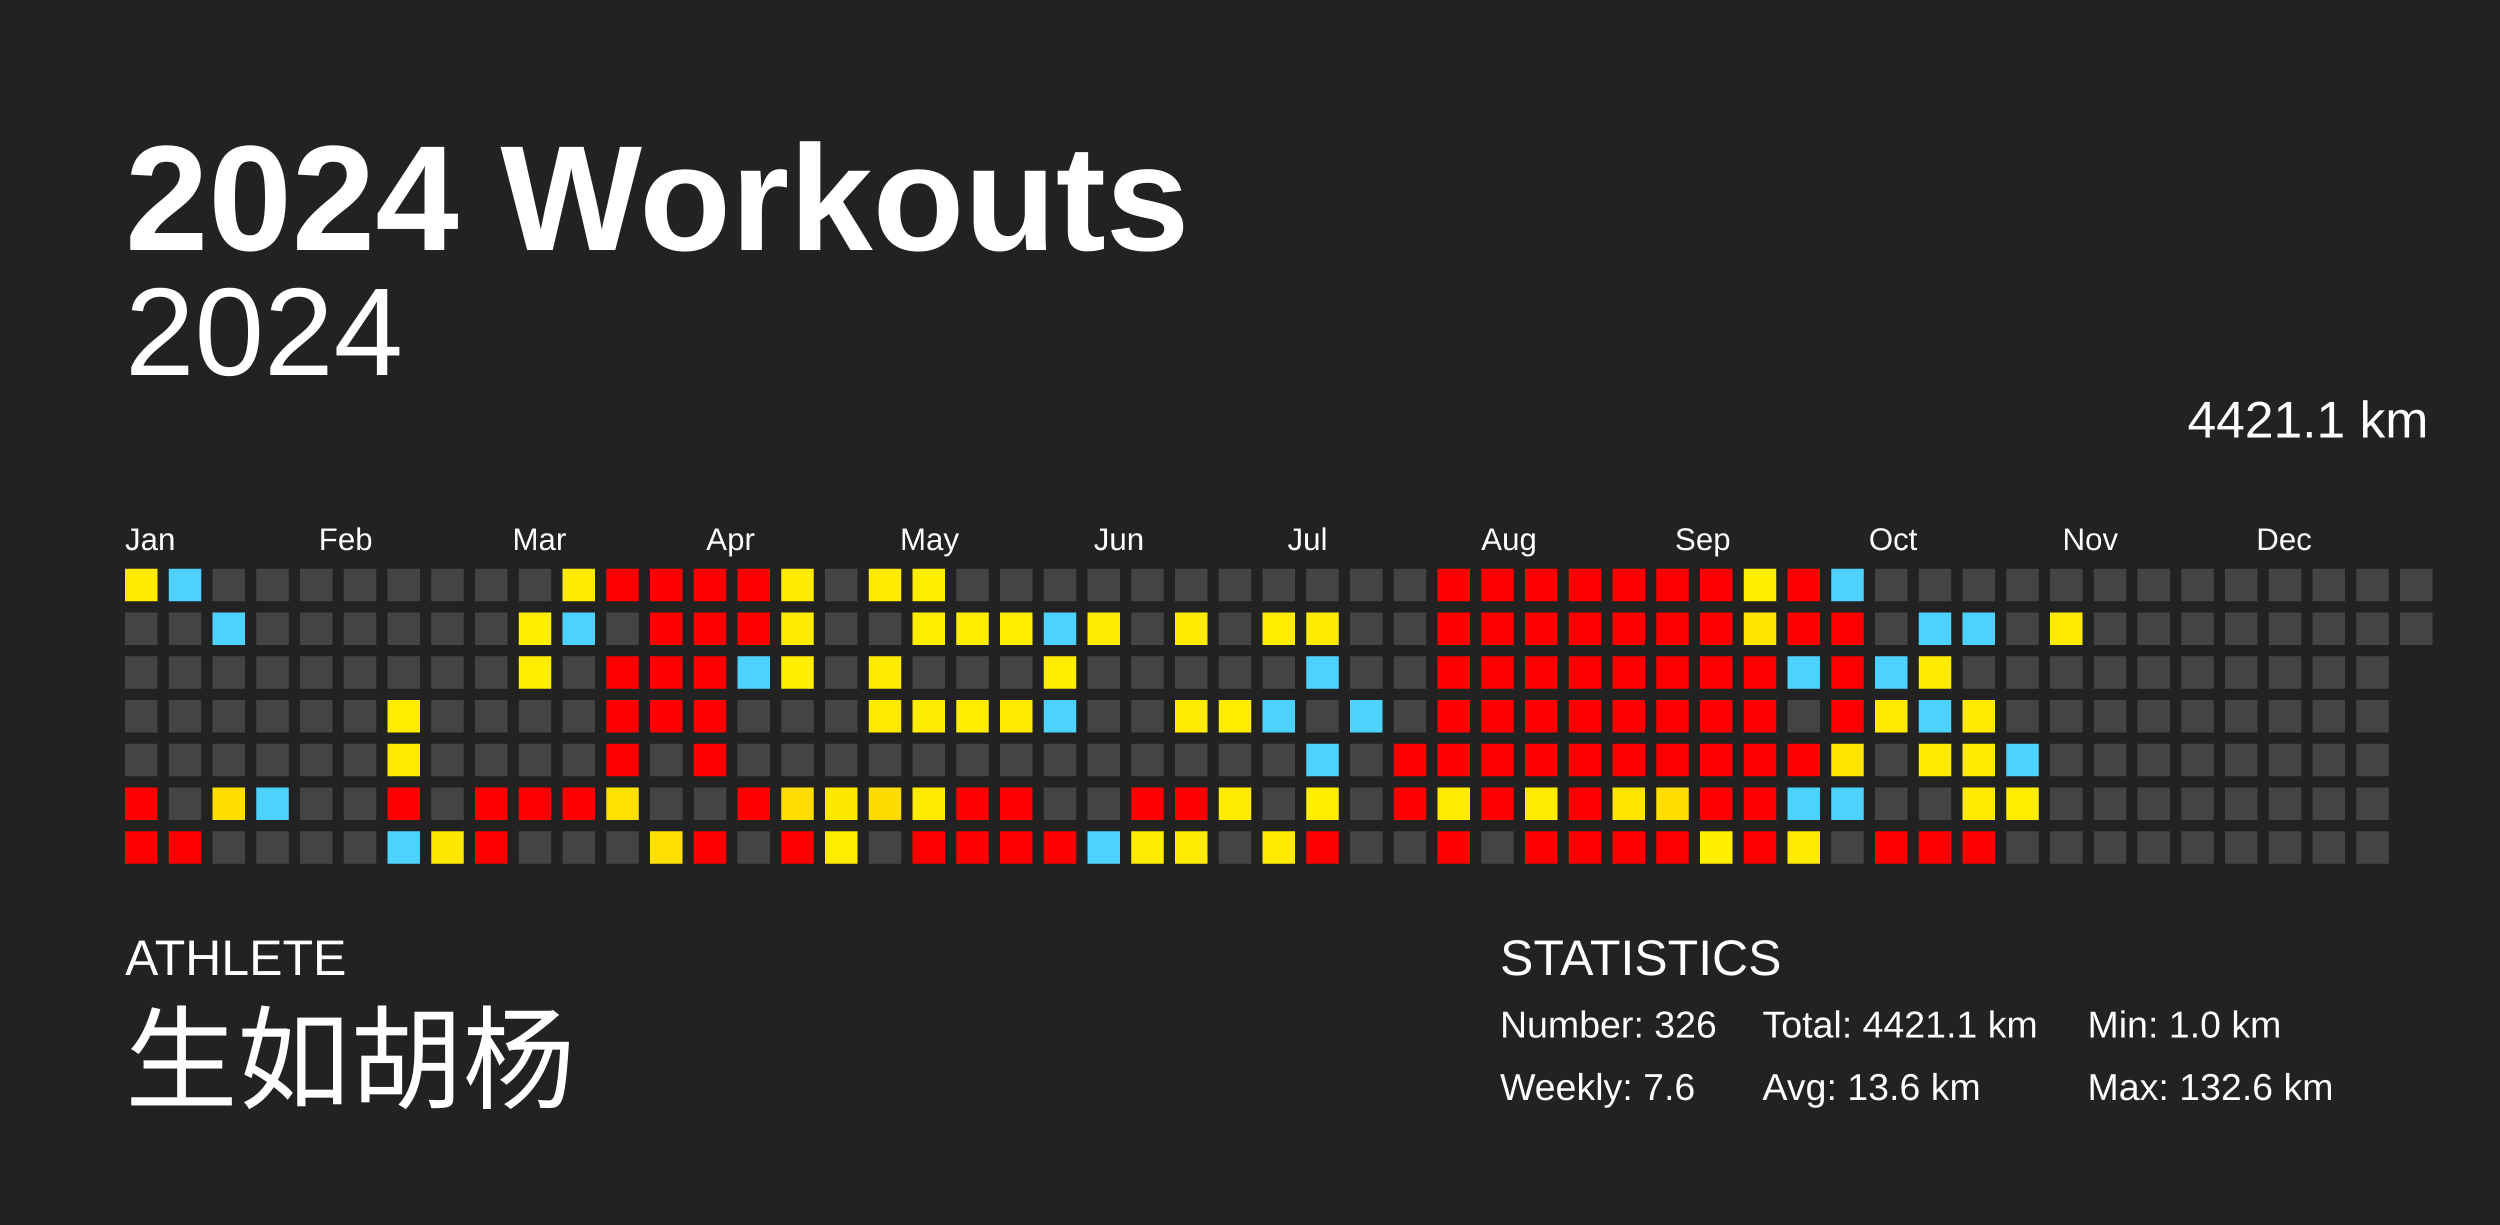
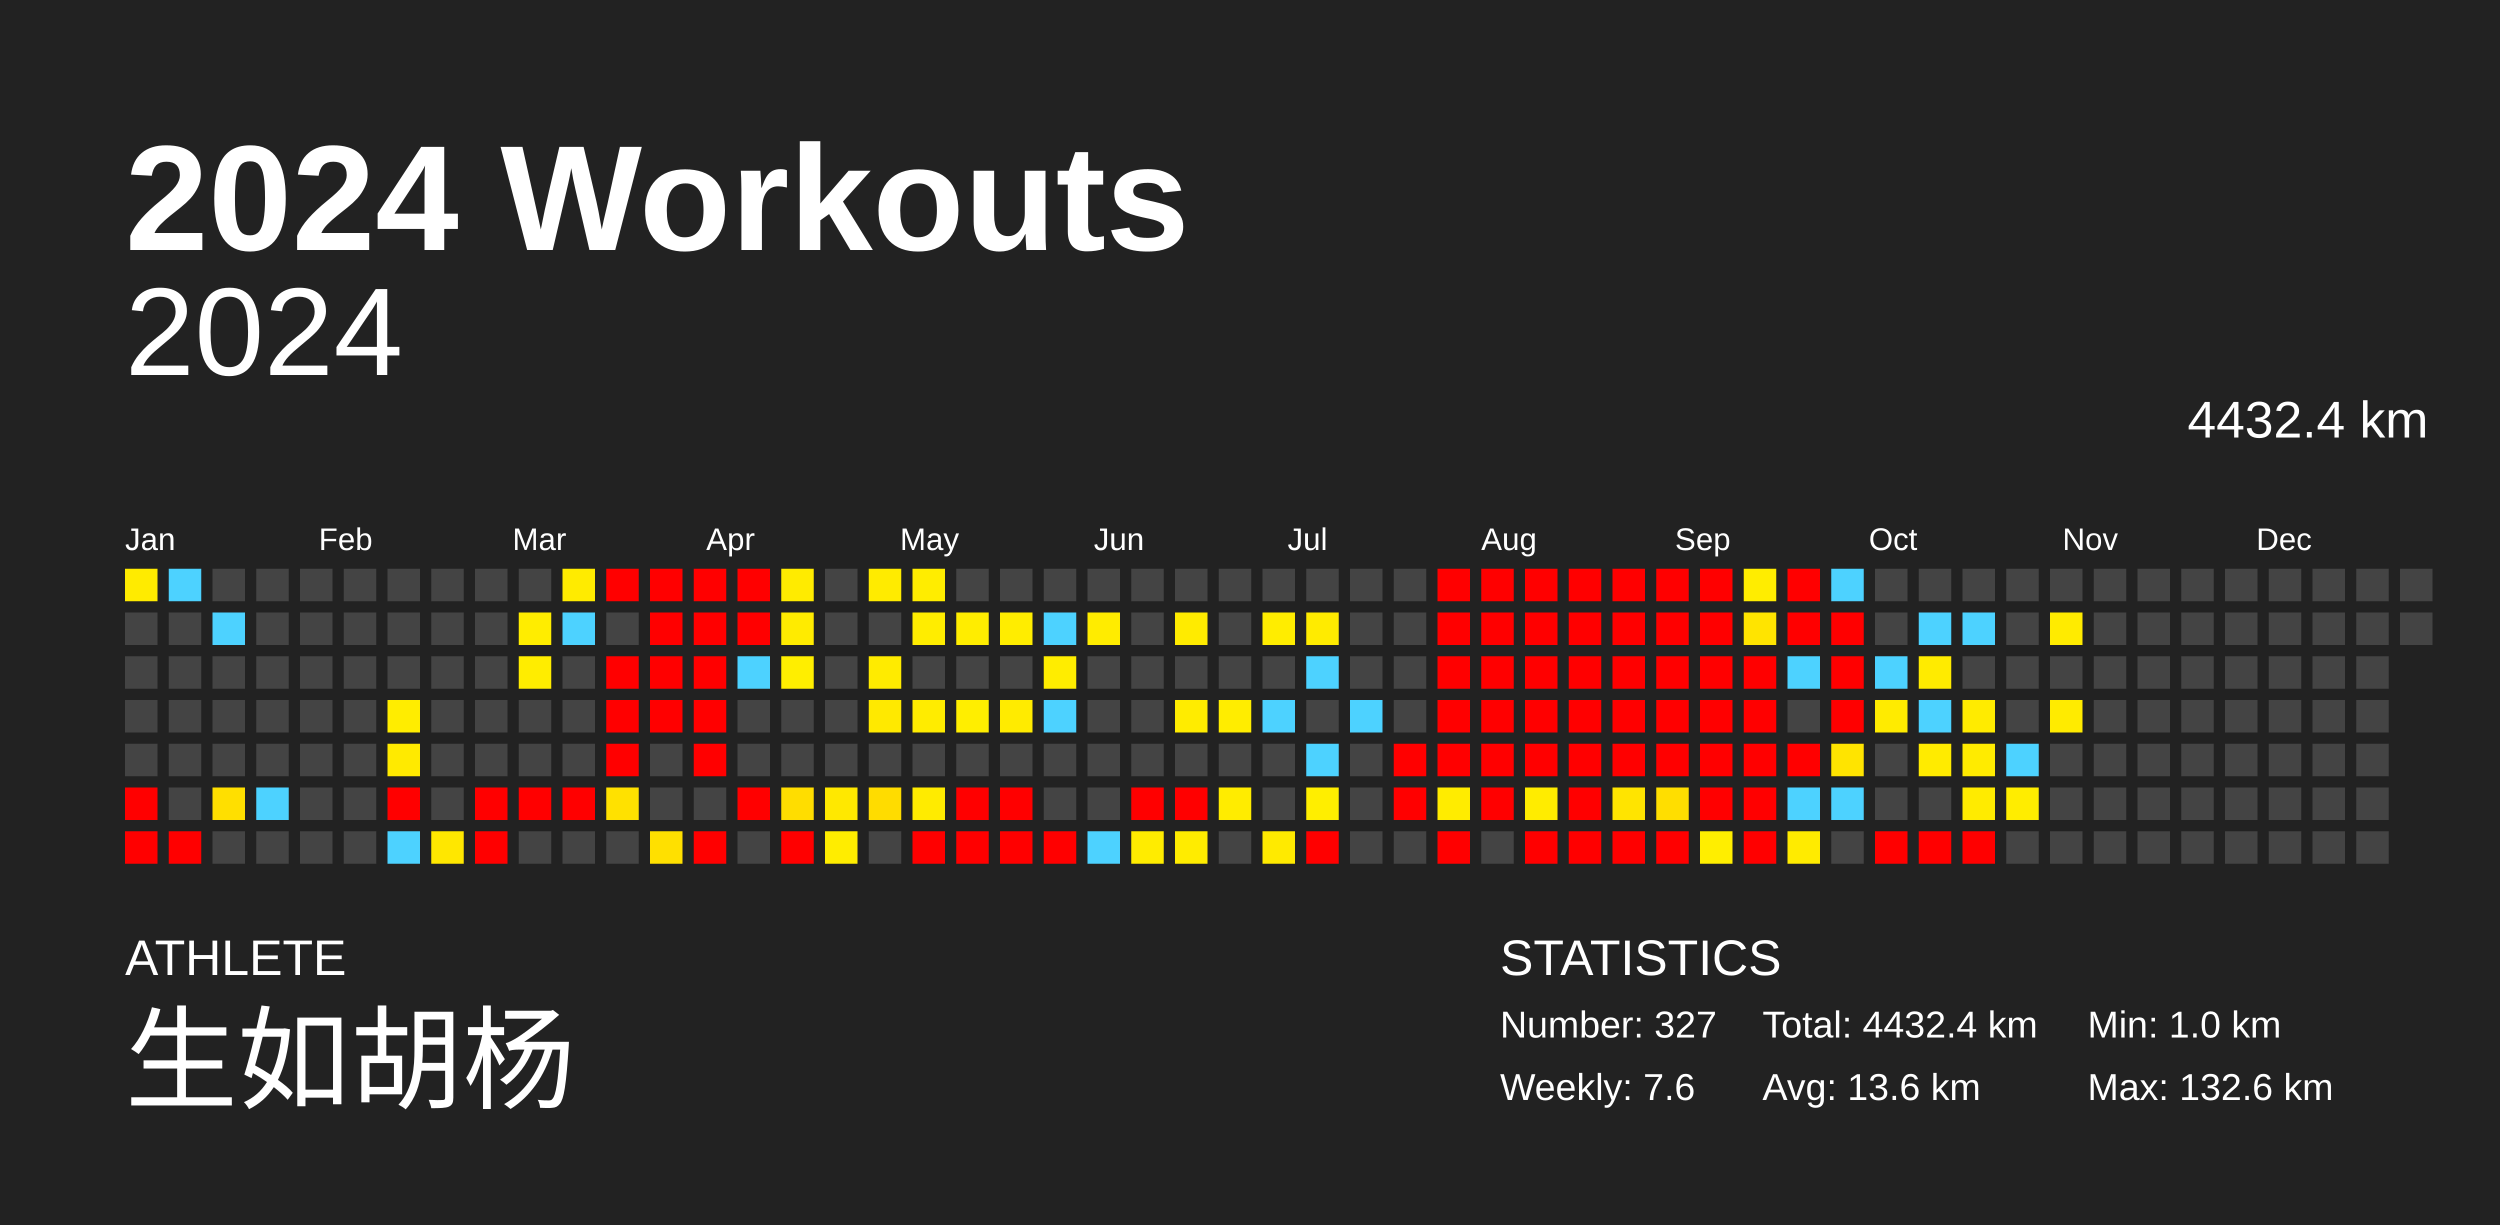
<svg xmlns="http://www.w3.org/2000/svg" baseProfile="full" height="98mm" version="1.1" viewBox="0,0,200,98" width="200mm">
  <defs />
  <rect fill="#222222" height="98" width="200" x="0" y="0" />
  <text fill="#FFFFFF" style="font-size:12px; font-family:Arial; font-weight:bold;" x="10" y="20">2024 Workouts</text>
  <text fill="#FFFFFF" style="font-size:4px; font-family:Arial" x="10" y="78">ATHLETE</text>
  <text fill="#FFFFFF" style="font-size:9px; font-family:Arial" x="10" y="88">生如胡杨</text>
  <text fill="#FFFFFF" style="font-size:4px; font-family:Arial" x="120" y="78">STATISTICS</text>
-   <text fill="#FFFFFF" style="font-size:3px; font-family:Arial" x="120" y="83">Number: 326</text>
+   <text fill="#FFFFFF" style="font-size:3px; font-family:Arial" x="120" y="83">Number: 327</text>
  <text fill="#FFFFFF" style="font-size:3px; font-family:Arial" x="120" y="88">Weekly: 7.6</text>
-   <text fill="#FFFFFF" style="font-size:3px; font-family:Arial" x="141" y="83">Total: 4421.1 km</text>
+   <text fill="#FFFFFF" style="font-size:3px; font-family:Arial" x="141" y="83">Total: 4432.4 km</text>
  <text fill="#FFFFFF" style="font-size:3px; font-family:Arial" x="141" y="88">Avg: 13.6 km</text>
  <text fill="#FFFFFF" style="font-size:3px; font-family:Arial" x="167" y="83">Min: 1.0 km</text>
  <text fill="#FFFFFF" style="font-size:3px; font-family:Arial" x="167" y="88">Max: 132.6 km</text>
  <text alignment-baseline="hanging" fill="#FFFFFF" style="font-size:10.0px; font-family:Arial;" x="10" y="30">2024</text>
-   <text alignment-baseline="hanging" fill="#FFFFFF" style="font-size:4.125px; font-family:Arial;" x="175" y="35">4421.1 km</text>
+   <text alignment-baseline="hanging" fill="#FFFFFF" style="font-size:4.125px; font-family:Arial;" x="175" y="35">4432.4 km</text>
  <text fill="#FFFFFF" style="font-size:2.5px; font-family:Arial" x="10.0" y="44">Jan</text>
  <text fill="#FFFFFF" style="font-size:2.5px; font-family:Arial" x="25.5" y="44">Feb</text>
  <text fill="#FFFFFF" style="font-size:2.5px; font-family:Arial" x="41.0" y="44">Mar</text>
  <text fill="#FFFFFF" style="font-size:2.5px; font-family:Arial" x="56.5" y="44">Apr</text>
  <text fill="#FFFFFF" style="font-size:2.5px; font-family:Arial" x="72.0" y="44">May</text>
  <text fill="#FFFFFF" style="font-size:2.5px; font-family:Arial" x="87.5" y="44">Jun</text>
  <text fill="#FFFFFF" style="font-size:2.5px; font-family:Arial" x="103.0" y="44">Jul</text>
  <text fill="#FFFFFF" style="font-size:2.5px; font-family:Arial" x="118.5" y="44">Aug</text>
  <text fill="#FFFFFF" style="font-size:2.5px; font-family:Arial" x="134.0" y="44">Sep</text>
  <text fill="#FFFFFF" style="font-size:2.5px; font-family:Arial" x="149.5" y="44">Oct</text>
  <text fill="#FFFFFF" style="font-size:2.5px; font-family:Arial" x="165.0" y="44">Nov</text>
  <text fill="#FFFFFF" style="font-size:2.5px; font-family:Arial" x="180.5" y="44">Dec</text>
  <rect fill="#ffeb00" height="2.6" width="2.6" x="10.0" y="45.5" />
  <rect fill="#444444" height="2.6" width="2.6" x="10.0" y="49.0" />
  <rect fill="#444444" height="2.6" width="2.6" x="10.0" y="52.5" />
  <rect fill="#444444" height="2.6" width="2.6" x="10.0" y="56.0" />
  <rect fill="#444444" height="2.6" width="2.6" x="10.0" y="59.5" />
  <rect fill="red" height="2.6" width="2.6" x="10.0" y="63.0" />
  <rect fill="red" height="2.6" width="2.6" x="10.0" y="66.5" />
  <rect fill="#4dd2ff" height="2.6" width="2.6" x="13.5" y="45.5" />
  <rect fill="#444444" height="2.6" width="2.6" x="13.5" y="49.0" />
  <rect fill="#444444" height="2.6" width="2.6" x="13.5" y="52.5" />
  <rect fill="#444444" height="2.6" width="2.6" x="13.5" y="56.0" />
  <rect fill="#444444" height="2.6" width="2.6" x="13.5" y="59.5" />
  <rect fill="#444444" height="2.6" width="2.6" x="13.5" y="63.0" />
  <rect fill="red" height="2.6" width="2.6" x="13.5" y="66.5" />
  <rect fill="#444444" height="2.6" width="2.6" x="17.0" y="45.5" />
  <rect fill="#4dd2ff" height="2.6" width="2.6" x="17.0" y="49.0" />
  <rect fill="#444444" height="2.6" width="2.6" x="17.0" y="52.5" />
  <rect fill="#444444" height="2.6" width="2.6" x="17.0" y="56.0" />
  <rect fill="#444444" height="2.6" width="2.6" x="17.0" y="59.5" />
  <rect fill="#ffdf00" height="2.6" width="2.6" x="17.0" y="63.0" />
  <rect fill="#444444" height="2.6" width="2.6" x="17.0" y="66.5" />
  <rect fill="#444444" height="2.6" width="2.6" x="20.5" y="45.5" />
  <rect fill="#444444" height="2.6" width="2.6" x="20.5" y="49.0" />
  <rect fill="#444444" height="2.6" width="2.6" x="20.5" y="52.5" />
  <rect fill="#444444" height="2.6" width="2.6" x="20.5" y="56.0" />
  <rect fill="#444444" height="2.6" width="2.6" x="20.5" y="59.5" />
  <rect fill="#4dd2ff" height="2.6" width="2.6" x="20.5" y="63.0" />
  <rect fill="#444444" height="2.6" width="2.6" x="20.5" y="66.5" />
  <rect fill="#444444" height="2.6" width="2.6" x="24.0" y="45.5" />
  <rect fill="#444444" height="2.6" width="2.6" x="24.0" y="49.0" />
  <rect fill="#444444" height="2.6" width="2.6" x="24.0" y="52.5" />
  <rect fill="#444444" height="2.6" width="2.6" x="24.0" y="56.0" />
  <rect fill="#444444" height="2.6" width="2.6" x="24.0" y="59.5" />
  <rect fill="#444444" height="2.6" width="2.6" x="24.0" y="63.0" />
  <rect fill="#444444" height="2.6" width="2.6" x="24.0" y="66.5" />
  <rect fill="#444444" height="2.6" width="2.6" x="27.5" y="45.5" />
  <rect fill="#444444" height="2.6" width="2.6" x="27.5" y="49.0" />
  <rect fill="#444444" height="2.6" width="2.6" x="27.5" y="52.5" />
  <rect fill="#444444" height="2.6" width="2.6" x="27.5" y="56.0" />
  <rect fill="#444444" height="2.6" width="2.6" x="27.5" y="59.5" />
  <rect fill="#444444" height="2.6" width="2.6" x="27.5" y="63.0" />
  <rect fill="#444444" height="2.6" width="2.6" x="27.5" y="66.5" />
  <rect fill="#444444" height="2.6" width="2.6" x="31.0" y="45.5" />
  <rect fill="#444444" height="2.6" width="2.6" x="31.0" y="49.0" />
  <rect fill="#444444" height="2.6" width="2.6" x="31.0" y="52.5" />
  <rect fill="#ffed00" height="2.6" width="2.6" x="31.0" y="56.0" />
  <rect fill="#ffea00" height="2.6" width="2.6" x="31.0" y="59.5" />
  <rect fill="red" height="2.6" width="2.6" x="31.0" y="63.0" />
  <rect fill="#4dd2ff" height="2.6" width="2.6" x="31.0" y="66.5" />
  <rect fill="#444444" height="2.6" width="2.6" x="34.5" y="45.5" />
  <rect fill="#444444" height="2.6" width="2.6" x="34.5" y="49.0" />
  <rect fill="#444444" height="2.6" width="2.6" x="34.5" y="52.5" />
  <rect fill="#444444" height="2.6" width="2.6" x="34.5" y="56.0" />
  <rect fill="#444444" height="2.6" width="2.6" x="34.5" y="59.5" />
  <rect fill="#444444" height="2.6" width="2.6" x="34.5" y="63.0" />
  <rect fill="#ffe700" height="2.6" width="2.6" x="34.5" y="66.5" />
  <rect fill="#444444" height="2.6" width="2.6" x="38.0" y="45.5" />
  <rect fill="#444444" height="2.6" width="2.6" x="38.0" y="49.0" />
  <rect fill="#444444" height="2.6" width="2.6" x="38.0" y="52.5" />
  <rect fill="#444444" height="2.6" width="2.6" x="38.0" y="56.0" />
  <rect fill="#444444" height="2.6" width="2.6" x="38.0" y="59.5" />
  <rect fill="red" height="2.6" width="2.6" x="38.0" y="63.0" />
  <rect fill="red" height="2.6" width="2.6" x="38.0" y="66.5" />
  <rect fill="#444444" height="2.6" width="2.6" x="41.5" y="45.5" />
  <rect fill="#ffed00" height="2.6" width="2.6" x="41.5" y="49.0" />
  <rect fill="#ffed00" height="2.6" width="2.6" x="41.5" y="52.5" />
  <rect fill="#444444" height="2.6" width="2.6" x="41.5" y="56.0" />
  <rect fill="#444444" height="2.6" width="2.6" x="41.5" y="59.5" />
  <rect fill="red" height="2.6" width="2.6" x="41.5" y="63.0" />
  <rect fill="#444444" height="2.6" width="2.6" x="41.5" y="66.5" />
  <rect fill="#ffeb00" height="2.6" width="2.6" x="45.0" y="45.5" />
  <rect fill="#4dd2ff" height="2.6" width="2.6" x="45.0" y="49.0" />
  <rect fill="#444444" height="2.6" width="2.6" x="45.0" y="52.5" />
  <rect fill="#444444" height="2.6" width="2.6" x="45.0" y="56.0" />
  <rect fill="#444444" height="2.6" width="2.6" x="45.0" y="59.5" />
  <rect fill="red" height="2.6" width="2.6" x="45.0" y="63.0" />
  <rect fill="#444444" height="2.6" width="2.6" x="45.0" y="66.5" />
  <rect fill="red" height="2.6" width="2.6" x="48.5" y="45.5" />
  <rect fill="#444444" height="2.6" width="2.6" x="48.5" y="49.0" />
  <rect fill="red" height="2.6" width="2.6" x="48.5" y="52.5" />
  <rect fill="red" height="2.6" width="2.6" x="48.5" y="56.0" />
  <rect fill="red" height="2.6" width="2.6" x="48.5" y="59.5" />
  <rect fill="#ffe100" height="2.6" width="2.6" x="48.5" y="63.0" />
  <rect fill="#444444" height="2.6" width="2.6" x="48.5" y="66.5" />
  <rect fill="red" height="2.6" width="2.6" x="52.0" y="45.5" />
  <rect fill="red" height="2.6" width="2.6" x="52.0" y="49.0" />
  <rect fill="red" height="2.6" width="2.6" x="52.0" y="52.5" />
  <rect fill="red" height="2.6" width="2.6" x="52.0" y="56.0" />
  <rect fill="#444444" height="2.6" width="2.6" x="52.0" y="59.5" />
  <rect fill="#444444" height="2.6" width="2.6" x="52.0" y="63.0" />
  <rect fill="#ffe000" height="2.6" width="2.6" x="52.0" y="66.5" />
  <rect fill="red" height="2.6" width="2.6" x="55.5" y="45.5" />
  <rect fill="red" height="2.6" width="2.6" x="55.5" y="49.0" />
  <rect fill="red" height="2.6" width="2.6" x="55.5" y="52.5" />
  <rect fill="red" height="2.6" width="2.6" x="55.5" y="56.0" />
  <rect fill="red" height="2.6" width="2.6" x="55.5" y="59.5" />
  <rect fill="#444444" height="2.6" width="2.6" x="55.5" y="63.0" />
  <rect fill="red" height="2.6" width="2.6" x="55.5" y="66.5" />
  <rect fill="red" height="2.6" width="2.6" x="59.0" y="45.5" />
  <rect fill="red" height="2.6" width="2.6" x="59.0" y="49.0" />
  <rect fill="#4dd2ff" height="2.6" width="2.6" x="59.0" y="52.5" />
  <rect fill="#444444" height="2.6" width="2.6" x="59.0" y="56.0" />
  <rect fill="#444444" height="2.6" width="2.6" x="59.0" y="59.5" />
  <rect fill="red" height="2.6" width="2.6" x="59.0" y="63.0" />
  <rect fill="#444444" height="2.6" width="2.6" x="59.0" y="66.5" />
  <rect fill="#ffeb00" height="2.6" width="2.6" x="62.5" y="45.5" />
  <rect fill="#ffeb00" height="2.6" width="2.6" x="62.5" y="49.0" />
  <rect fill="#ffee00" height="2.6" width="2.6" x="62.5" y="52.5" />
  <rect fill="#444444" height="2.6" width="2.6" x="62.5" y="56.0" />
  <rect fill="#444444" height="2.6" width="2.6" x="62.5" y="59.5" />
  <rect fill="#ffdd00" height="2.6" width="2.6" x="62.5" y="63.0" />
  <rect fill="red" height="2.6" width="2.6" x="62.5" y="66.5" />
  <rect fill="#444444" height="2.6" width="2.6" x="66.0" y="45.5" />
  <rect fill="#444444" height="2.6" width="2.6" x="66.0" y="49.0" />
  <rect fill="#444444" height="2.6" width="2.6" x="66.0" y="52.5" />
  <rect fill="#444444" height="2.6" width="2.6" x="66.0" y="56.0" />
  <rect fill="#444444" height="2.6" width="2.6" x="66.0" y="59.5" />
  <rect fill="#ffe800" height="2.6" width="2.6" x="66.0" y="63.0" />
  <rect fill="#ffed00" height="2.6" width="2.6" x="66.0" y="66.5" />
  <rect fill="#ffeb00" height="2.6" width="2.6" x="69.5" y="45.5" />
  <rect fill="#444444" height="2.6" width="2.6" x="69.5" y="49.0" />
  <rect fill="#ffeb00" height="2.6" width="2.6" x="69.5" y="52.5" />
  <rect fill="#ffe900" height="2.6" width="2.6" x="69.5" y="56.0" />
  <rect fill="#444444" height="2.6" width="2.6" x="69.5" y="59.5" />
  <rect fill="#ffdc00" height="2.6" width="2.6" x="69.5" y="63.0" />
  <rect fill="#444444" height="2.6" width="2.6" x="69.5" y="66.5" />
  <rect fill="#ffed00" height="2.6" width="2.6" x="73.0" y="45.5" />
  <rect fill="#ffed00" height="2.6" width="2.6" x="73.0" y="49.0" />
  <rect fill="#444444" height="2.6" width="2.6" x="73.0" y="52.5" />
  <rect fill="#ffec00" height="2.6" width="2.6" x="73.0" y="56.0" />
  <rect fill="#444444" height="2.6" width="2.6" x="73.0" y="59.5" />
  <rect fill="#ffeb00" height="2.6" width="2.6" x="73.0" y="63.0" />
  <rect fill="red" height="2.6" width="2.6" x="73.0" y="66.5" />
  <rect fill="#444444" height="2.6" width="2.6" x="76.5" y="45.5" />
  <rect fill="#ffed00" height="2.6" width="2.6" x="76.5" y="49.0" />
  <rect fill="#444444" height="2.6" width="2.6" x="76.5" y="52.5" />
  <rect fill="#ffee00" height="2.6" width="2.6" x="76.5" y="56.0" />
  <rect fill="#444444" height="2.6" width="2.6" x="76.5" y="59.5" />
  <rect fill="red" height="2.6" width="2.6" x="76.5" y="63.0" />
  <rect fill="red" height="2.6" width="2.6" x="76.5" y="66.5" />
  <rect fill="#444444" height="2.6" width="2.6" x="80.0" y="45.5" />
  <rect fill="#ffed00" height="2.6" width="2.6" x="80.0" y="49.0" />
  <rect fill="#444444" height="2.6" width="2.6" x="80.0" y="52.5" />
  <rect fill="#ffeb00" height="2.6" width="2.6" x="80.0" y="56.0" />
  <rect fill="#444444" height="2.6" width="2.6" x="80.0" y="59.5" />
  <rect fill="red" height="2.6" width="2.6" x="80.0" y="63.0" />
  <rect fill="red" height="2.6" width="2.6" x="80.0" y="66.5" />
  <rect fill="#444444" height="2.6" width="2.6" x="83.5" y="45.5" />
  <rect fill="#4dd2ff" height="2.6" width="2.6" x="83.5" y="49.0" />
  <rect fill="#ffed00" height="2.6" width="2.6" x="83.5" y="52.5" />
  <rect fill="#4dd2ff" height="2.6" width="2.6" x="83.5" y="56.0" />
  <rect fill="#444444" height="2.6" width="2.6" x="83.5" y="59.5" />
  <rect fill="#444444" height="2.6" width="2.6" x="83.5" y="63.0" />
  <rect fill="red" height="2.6" width="2.6" x="83.5" y="66.5" />
  <rect fill="#444444" height="2.6" width="2.6" x="87.0" y="45.5" />
  <rect fill="#ffec00" height="2.6" width="2.6" x="87.0" y="49.0" />
  <rect fill="#444444" height="2.6" width="2.6" x="87.0" y="52.5" />
  <rect fill="#444444" height="2.6" width="2.6" x="87.0" y="56.0" />
  <rect fill="#444444" height="2.6" width="2.6" x="87.0" y="59.5" />
  <rect fill="#444444" height="2.6" width="2.6" x="87.0" y="63.0" />
  <rect fill="#4dd2ff" height="2.6" width="2.6" x="87.0" y="66.5" />
  <rect fill="#444444" height="2.6" width="2.6" x="90.5" y="45.5" />
  <rect fill="#444444" height="2.6" width="2.6" x="90.5" y="49.0" />
  <rect fill="#444444" height="2.6" width="2.6" x="90.5" y="52.5" />
  <rect fill="#444444" height="2.6" width="2.6" x="90.5" y="56.0" />
  <rect fill="#444444" height="2.6" width="2.6" x="90.5" y="59.5" />
  <rect fill="red" height="2.6" width="2.6" x="90.5" y="63.0" />
  <rect fill="#ffec00" height="2.6" width="2.6" x="90.5" y="66.5" />
  <rect fill="#444444" height="2.6" width="2.6" x="94.0" y="45.5" />
  <rect fill="#ffeb00" height="2.6" width="2.6" x="94.0" y="49.0" />
  <rect fill="#444444" height="2.6" width="2.6" x="94.0" y="52.5" />
  <rect fill="#ffec00" height="2.6" width="2.6" x="94.0" y="56.0" />
  <rect fill="#444444" height="2.6" width="2.6" x="94.0" y="59.5" />
  <rect fill="red" height="2.6" width="2.6" x="94.0" y="63.0" />
  <rect fill="#ffec00" height="2.6" width="2.6" x="94.0" y="66.5" />
  <rect fill="#444444" height="2.6" width="2.6" x="97.5" y="45.5" />
  <rect fill="#444444" height="2.6" width="2.6" x="97.5" y="49.0" />
  <rect fill="#444444" height="2.6" width="2.6" x="97.5" y="52.5" />
  <rect fill="#ffed00" height="2.6" width="2.6" x="97.5" y="56.0" />
  <rect fill="#444444" height="2.6" width="2.6" x="97.5" y="59.5" />
  <rect fill="#ffec00" height="2.6" width="2.6" x="97.5" y="63.0" />
  <rect fill="#444444" height="2.6" width="2.6" x="97.5" y="66.5" />
  <rect fill="#444444" height="2.6" width="2.6" x="101.0" y="45.5" />
  <rect fill="#ffed00" height="2.6" width="2.6" x="101.0" y="49.0" />
  <rect fill="#444444" height="2.6" width="2.6" x="101.0" y="52.5" />
  <rect fill="#4dd2ff" height="2.6" width="2.6" x="101.0" y="56.0" />
  <rect fill="#444444" height="2.6" width="2.6" x="101.0" y="59.5" />
  <rect fill="#444444" height="2.6" width="2.6" x="101.0" y="63.0" />
  <rect fill="#ffea00" height="2.6" width="2.6" x="101.0" y="66.5" />
  <rect fill="#444444" height="2.6" width="2.6" x="104.5" y="45.5" />
  <rect fill="#ffeb00" height="2.6" width="2.6" x="104.5" y="49.0" />
  <rect fill="#4dd2ff" height="2.6" width="2.6" x="104.5" y="52.5" />
  <rect fill="#444444" height="2.6" width="2.6" x="104.5" y="56.0" />
  <rect fill="#4dd2ff" height="2.6" width="2.6" x="104.5" y="59.5" />
  <rect fill="#ffee00" height="2.6" width="2.6" x="104.5" y="63.0" />
  <rect fill="red" height="2.6" width="2.6" x="104.5" y="66.5" />
  <rect fill="#444444" height="2.6" width="2.6" x="108.0" y="45.5" />
  <rect fill="#444444" height="2.6" width="2.6" x="108.0" y="49.0" />
  <rect fill="#444444" height="2.6" width="2.6" x="108.0" y="52.5" />
  <rect fill="#4dd2ff" height="2.6" width="2.6" x="108.0" y="56.0" />
  <rect fill="#444444" height="2.6" width="2.6" x="108.0" y="59.5" />
  <rect fill="#444444" height="2.6" width="2.6" x="108.0" y="63.0" />
  <rect fill="#444444" height="2.6" width="2.6" x="108.0" y="66.5" />
  <rect fill="#444444" height="2.6" width="2.6" x="111.5" y="45.5" />
  <rect fill="#444444" height="2.6" width="2.6" x="111.5" y="49.0" />
  <rect fill="#444444" height="2.6" width="2.6" x="111.5" y="52.5" />
  <rect fill="#444444" height="2.6" width="2.6" x="111.5" y="56.0" />
  <rect fill="red" height="2.6" width="2.6" x="111.5" y="59.5" />
  <rect fill="red" height="2.6" width="2.6" x="111.5" y="63.0" />
  <rect fill="#444444" height="2.6" width="2.6" x="111.5" y="66.5" />
  <rect fill="red" height="2.6" width="2.6" x="115.0" y="45.5" />
  <rect fill="red" height="2.6" width="2.6" x="115.0" y="49.0" />
  <rect fill="red" height="2.6" width="2.6" x="115.0" y="52.5" />
  <rect fill="red" height="2.6" width="2.6" x="115.0" y="56.0" />
  <rect fill="red" height="2.6" width="2.6" x="115.0" y="59.5" />
  <rect fill="#ffec00" height="2.6" width="2.6" x="115.0" y="63.0" />
  <rect fill="red" height="2.6" width="2.6" x="115.0" y="66.5" />
  <rect fill="red" height="2.6" width="2.6" x="118.5" y="45.5" />
  <rect fill="red" height="2.6" width="2.6" x="118.5" y="49.0" />
  <rect fill="red" height="2.6" width="2.6" x="118.5" y="52.5" />
  <rect fill="red" height="2.6" width="2.6" x="118.5" y="56.0" />
  <rect fill="red" height="2.6" width="2.6" x="118.5" y="59.5" />
  <rect fill="red" height="2.6" width="2.6" x="118.5" y="63.0" />
  <rect fill="#444444" height="2.6" width="2.6" x="118.5" y="66.5" />
  <rect fill="red" height="2.6" width="2.6" x="122.0" y="45.5" />
  <rect fill="red" height="2.6" width="2.6" x="122.0" y="49.0" />
  <rect fill="red" height="2.6" width="2.6" x="122.0" y="52.5" />
  <rect fill="red" height="2.6" width="2.6" x="122.0" y="56.0" />
  <rect fill="red" height="2.6" width="2.6" x="122.0" y="59.5" />
  <rect fill="#ffec00" height="2.6" width="2.6" x="122.0" y="63.0" />
  <rect fill="red" height="2.6" width="2.6" x="122.0" y="66.5" />
  <rect fill="red" height="2.6" width="2.6" x="125.5" y="45.5" />
  <rect fill="red" height="2.6" width="2.6" x="125.5" y="49.0" />
  <rect fill="red" height="2.6" width="2.6" x="125.5" y="52.5" />
  <rect fill="red" height="2.6" width="2.6" x="125.5" y="56.0" />
  <rect fill="red" height="2.6" width="2.6" x="125.5" y="59.5" />
  <rect fill="red" height="2.6" width="2.6" x="125.5" y="63.0" />
  <rect fill="red" height="2.6" width="2.6" x="125.5" y="66.5" />
  <rect fill="red" height="2.6" width="2.6" x="129.0" y="45.5" />
  <rect fill="red" height="2.6" width="2.6" x="129.0" y="49.0" />
  <rect fill="red" height="2.6" width="2.6" x="129.0" y="52.5" />
  <rect fill="red" height="2.6" width="2.6" x="129.0" y="56.0" />
  <rect fill="red" height="2.6" width="2.6" x="129.0" y="59.5" />
  <rect fill="#ffe400" height="2.6" width="2.6" x="129.0" y="63.0" />
  <rect fill="red" height="2.6" width="2.6" x="129.0" y="66.5" />
  <rect fill="red" height="2.6" width="2.6" x="132.5" y="45.5" />
  <rect fill="red" height="2.6" width="2.6" x="132.5" y="49.0" />
  <rect fill="red" height="2.6" width="2.6" x="132.5" y="52.5" />
  <rect fill="red" height="2.6" width="2.6" x="132.5" y="56.0" />
  <rect fill="red" height="2.6" width="2.6" x="132.5" y="59.5" />
  <rect fill="#ffde00" height="2.6" width="2.6" x="132.5" y="63.0" />
  <rect fill="red" height="2.6" width="2.6" x="132.5" y="66.5" />
  <rect fill="red" height="2.6" width="2.6" x="136.0" y="45.5" />
  <rect fill="red" height="2.6" width="2.6" x="136.0" y="49.0" />
  <rect fill="red" height="2.6" width="2.6" x="136.0" y="52.5" />
  <rect fill="red" height="2.6" width="2.6" x="136.0" y="56.0" />
  <rect fill="red" height="2.6" width="2.6" x="136.0" y="59.5" />
  <rect fill="red" height="2.6" width="2.6" x="136.0" y="63.0" />
  <rect fill="#ffee00" height="2.6" width="2.6" x="136.0" y="66.5" />
  <rect fill="#ffed00" height="2.6" width="2.6" x="139.5" y="45.5" />
  <rect fill="#ffe400" height="2.6" width="2.6" x="139.5" y="49.0" />
  <rect fill="red" height="2.6" width="2.6" x="139.5" y="52.5" />
  <rect fill="red" height="2.6" width="2.6" x="139.5" y="56.0" />
  <rect fill="red" height="2.6" width="2.6" x="139.5" y="59.5" />
  <rect fill="red" height="2.6" width="2.6" x="139.5" y="63.0" />
  <rect fill="red" height="2.6" width="2.6" x="139.5" y="66.5" />
  <rect fill="red" height="2.6" width="2.6" x="143.0" y="45.5" />
  <rect fill="red" height="2.6" width="2.6" x="143.0" y="49.0" />
  <rect fill="#4dd2ff" height="2.6" width="2.6" x="143.0" y="52.5" />
  <rect fill="#444444" height="2.6" width="2.6" x="143.0" y="56.0" />
  <rect fill="red" height="2.6" width="2.6" x="143.0" y="59.5" />
  <rect fill="#4dd2ff" height="2.6" width="2.6" x="143.0" y="63.0" />
  <rect fill="#ffeb00" height="2.6" width="2.6" x="143.0" y="66.5" />
  <rect fill="#4dd2ff" height="2.6" width="2.6" x="146.5" y="45.5" />
  <rect fill="red" height="2.6" width="2.6" x="146.5" y="49.0" />
  <rect fill="red" height="2.6" width="2.6" x="146.5" y="52.5" />
  <rect fill="red" height="2.6" width="2.6" x="146.5" y="56.0" />
  <rect fill="#ffe400" height="2.6" width="2.6" x="146.5" y="59.5" />
  <rect fill="#4dd2ff" height="2.6" width="2.6" x="146.5" y="63.0" />
  <rect fill="#444444" height="2.6" width="2.6" x="146.5" y="66.5" />
  <rect fill="#444444" height="2.6" width="2.6" x="150.0" y="45.5" />
  <rect fill="#444444" height="2.6" width="2.6" x="150.0" y="49.0" />
  <rect fill="#4dd2ff" height="2.6" width="2.6" x="150.0" y="52.5" />
  <rect fill="#ffeb00" height="2.6" width="2.6" x="150.0" y="56.0" />
  <rect fill="#444444" height="2.6" width="2.6" x="150.0" y="59.5" />
  <rect fill="#444444" height="2.6" width="2.6" x="150.0" y="63.0" />
  <rect fill="red" height="2.6" width="2.6" x="150.0" y="66.5" />
  <rect fill="#444444" height="2.6" width="2.6" x="153.5" y="45.5" />
  <rect fill="#4dd2ff" height="2.6" width="2.6" x="153.5" y="49.0" />
  <rect fill="#ffeb00" height="2.6" width="2.6" x="153.5" y="52.5" />
  <rect fill="#4dd2ff" height="2.6" width="2.6" x="153.5" y="56.0" />
  <rect fill="#ffeb00" height="2.6" width="2.6" x="153.5" y="59.5" />
  <rect fill="#444444" height="2.6" width="2.6" x="153.5" y="63.0" />
  <rect fill="red" height="2.6" width="2.6" x="153.5" y="66.5" />
  <rect fill="#444444" height="2.6" width="2.6" x="157.0" y="45.5" />
  <rect fill="#4dd2ff" height="2.6" width="2.6" x="157.0" y="49.0" />
  <rect fill="#444444" height="2.6" width="2.6" x="157.0" y="52.5" />
  <rect fill="#ffeb00" height="2.6" width="2.6" x="157.0" y="56.0" />
  <rect fill="#ffeb00" height="2.6" width="2.6" x="157.0" y="59.5" />
  <rect fill="#ffeb00" height="2.6" width="2.6" x="157.0" y="63.0" />
  <rect fill="red" height="2.6" width="2.6" x="157.0" y="66.5" />
  <rect fill="#444444" height="2.6" width="2.6" x="160.5" y="45.5" />
  <rect fill="#444444" height="2.6" width="2.6" x="160.5" y="49.0" />
  <rect fill="#444444" height="2.6" width="2.6" x="160.5" y="52.5" />
  <rect fill="#444444" height="2.6" width="2.6" x="160.5" y="56.0" />
  <rect fill="#4dd2ff" height="2.6" width="2.6" x="160.5" y="59.5" />
  <rect fill="#ffed00" height="2.6" width="2.6" x="160.5" y="63.0" />
  <rect fill="#444444" height="2.6" width="2.6" x="160.5" y="66.5" />
  <rect fill="#444444" height="2.6" width="2.6" x="164.0" y="45.5" />
  <rect fill="#ffeb00" height="2.6" width="2.6" x="164.0" y="49.0" />
  <rect fill="#444444" height="2.6" width="2.6" x="164.0" y="52.5" />
-   <rect fill="#444444" height="2.6" width="2.6" x="164.0" y="56.0" />
+   <rect fill="#ffeb00" height="2.6" width="2.6" x="164.0" y="56.0" />
  <rect fill="#444444" height="2.6" width="2.6" x="164.0" y="59.5" />
  <rect fill="#444444" height="2.6" width="2.6" x="164.0" y="63.0" />
  <rect fill="#444444" height="2.6" width="2.6" x="164.0" y="66.5" />
  <rect fill="#444444" height="2.6" width="2.6" x="167.5" y="45.5" />
  <rect fill="#444444" height="2.6" width="2.6" x="167.5" y="49.0" />
  <rect fill="#444444" height="2.6" width="2.6" x="167.5" y="52.5" />
  <rect fill="#444444" height="2.6" width="2.6" x="167.5" y="56.0" />
  <rect fill="#444444" height="2.6" width="2.6" x="167.5" y="59.5" />
  <rect fill="#444444" height="2.6" width="2.6" x="167.5" y="63.0" />
  <rect fill="#444444" height="2.6" width="2.6" x="167.5" y="66.5" />
  <rect fill="#444444" height="2.6" width="2.6" x="171.0" y="45.5" />
  <rect fill="#444444" height="2.6" width="2.6" x="171.0" y="49.0" />
  <rect fill="#444444" height="2.6" width="2.6" x="171.0" y="52.5" />
  <rect fill="#444444" height="2.6" width="2.6" x="171.0" y="56.0" />
  <rect fill="#444444" height="2.6" width="2.6" x="171.0" y="59.5" />
  <rect fill="#444444" height="2.6" width="2.6" x="171.0" y="63.0" />
  <rect fill="#444444" height="2.6" width="2.6" x="171.0" y="66.5" />
  <rect fill="#444444" height="2.6" width="2.6" x="174.5" y="45.5" />
  <rect fill="#444444" height="2.6" width="2.6" x="174.5" y="49.0" />
  <rect fill="#444444" height="2.6" width="2.6" x="174.5" y="52.5" />
  <rect fill="#444444" height="2.6" width="2.6" x="174.5" y="56.0" />
  <rect fill="#444444" height="2.6" width="2.6" x="174.5" y="59.5" />
  <rect fill="#444444" height="2.6" width="2.6" x="174.5" y="63.0" />
  <rect fill="#444444" height="2.6" width="2.6" x="174.5" y="66.5" />
  <rect fill="#444444" height="2.6" width="2.6" x="178.0" y="45.5" />
  <rect fill="#444444" height="2.6" width="2.6" x="178.0" y="49.0" />
  <rect fill="#444444" height="2.6" width="2.6" x="178.0" y="52.5" />
  <rect fill="#444444" height="2.6" width="2.6" x="178.0" y="56.0" />
  <rect fill="#444444" height="2.6" width="2.6" x="178.0" y="59.5" />
  <rect fill="#444444" height="2.6" width="2.6" x="178.0" y="63.0" />
  <rect fill="#444444" height="2.6" width="2.6" x="178.0" y="66.5" />
  <rect fill="#444444" height="2.6" width="2.6" x="181.5" y="45.5" />
  <rect fill="#444444" height="2.6" width="2.6" x="181.5" y="49.0" />
  <rect fill="#444444" height="2.6" width="2.6" x="181.5" y="52.5" />
  <rect fill="#444444" height="2.6" width="2.6" x="181.5" y="56.0" />
  <rect fill="#444444" height="2.6" width="2.6" x="181.5" y="59.5" />
  <rect fill="#444444" height="2.6" width="2.6" x="181.5" y="63.0" />
  <rect fill="#444444" height="2.6" width="2.6" x="181.5" y="66.5" />
  <rect fill="#444444" height="2.6" width="2.6" x="185.0" y="45.5" />
  <rect fill="#444444" height="2.6" width="2.6" x="185.0" y="49.0" />
  <rect fill="#444444" height="2.6" width="2.6" x="185.0" y="52.5" />
  <rect fill="#444444" height="2.6" width="2.6" x="185.0" y="56.0" />
  <rect fill="#444444" height="2.6" width="2.6" x="185.0" y="59.5" />
  <rect fill="#444444" height="2.6" width="2.6" x="185.0" y="63.0" />
  <rect fill="#444444" height="2.6" width="2.6" x="185.0" y="66.5" />
  <rect fill="#444444" height="2.6" width="2.6" x="188.5" y="45.5" />
  <rect fill="#444444" height="2.6" width="2.6" x="188.5" y="49.0" />
  <rect fill="#444444" height="2.6" width="2.6" x="188.5" y="52.5" />
  <rect fill="#444444" height="2.6" width="2.6" x="188.5" y="56.0" />
  <rect fill="#444444" height="2.6" width="2.6" x="188.5" y="59.5" />
  <rect fill="#444444" height="2.6" width="2.6" x="188.5" y="63.0" />
  <rect fill="#444444" height="2.6" width="2.6" x="188.5" y="66.5" />
  <rect fill="#444444" height="2.6" width="2.6" x="192.0" y="45.5" />
  <rect fill="#444444" height="2.6" width="2.6" x="192.0" y="49.0" />
</svg>
